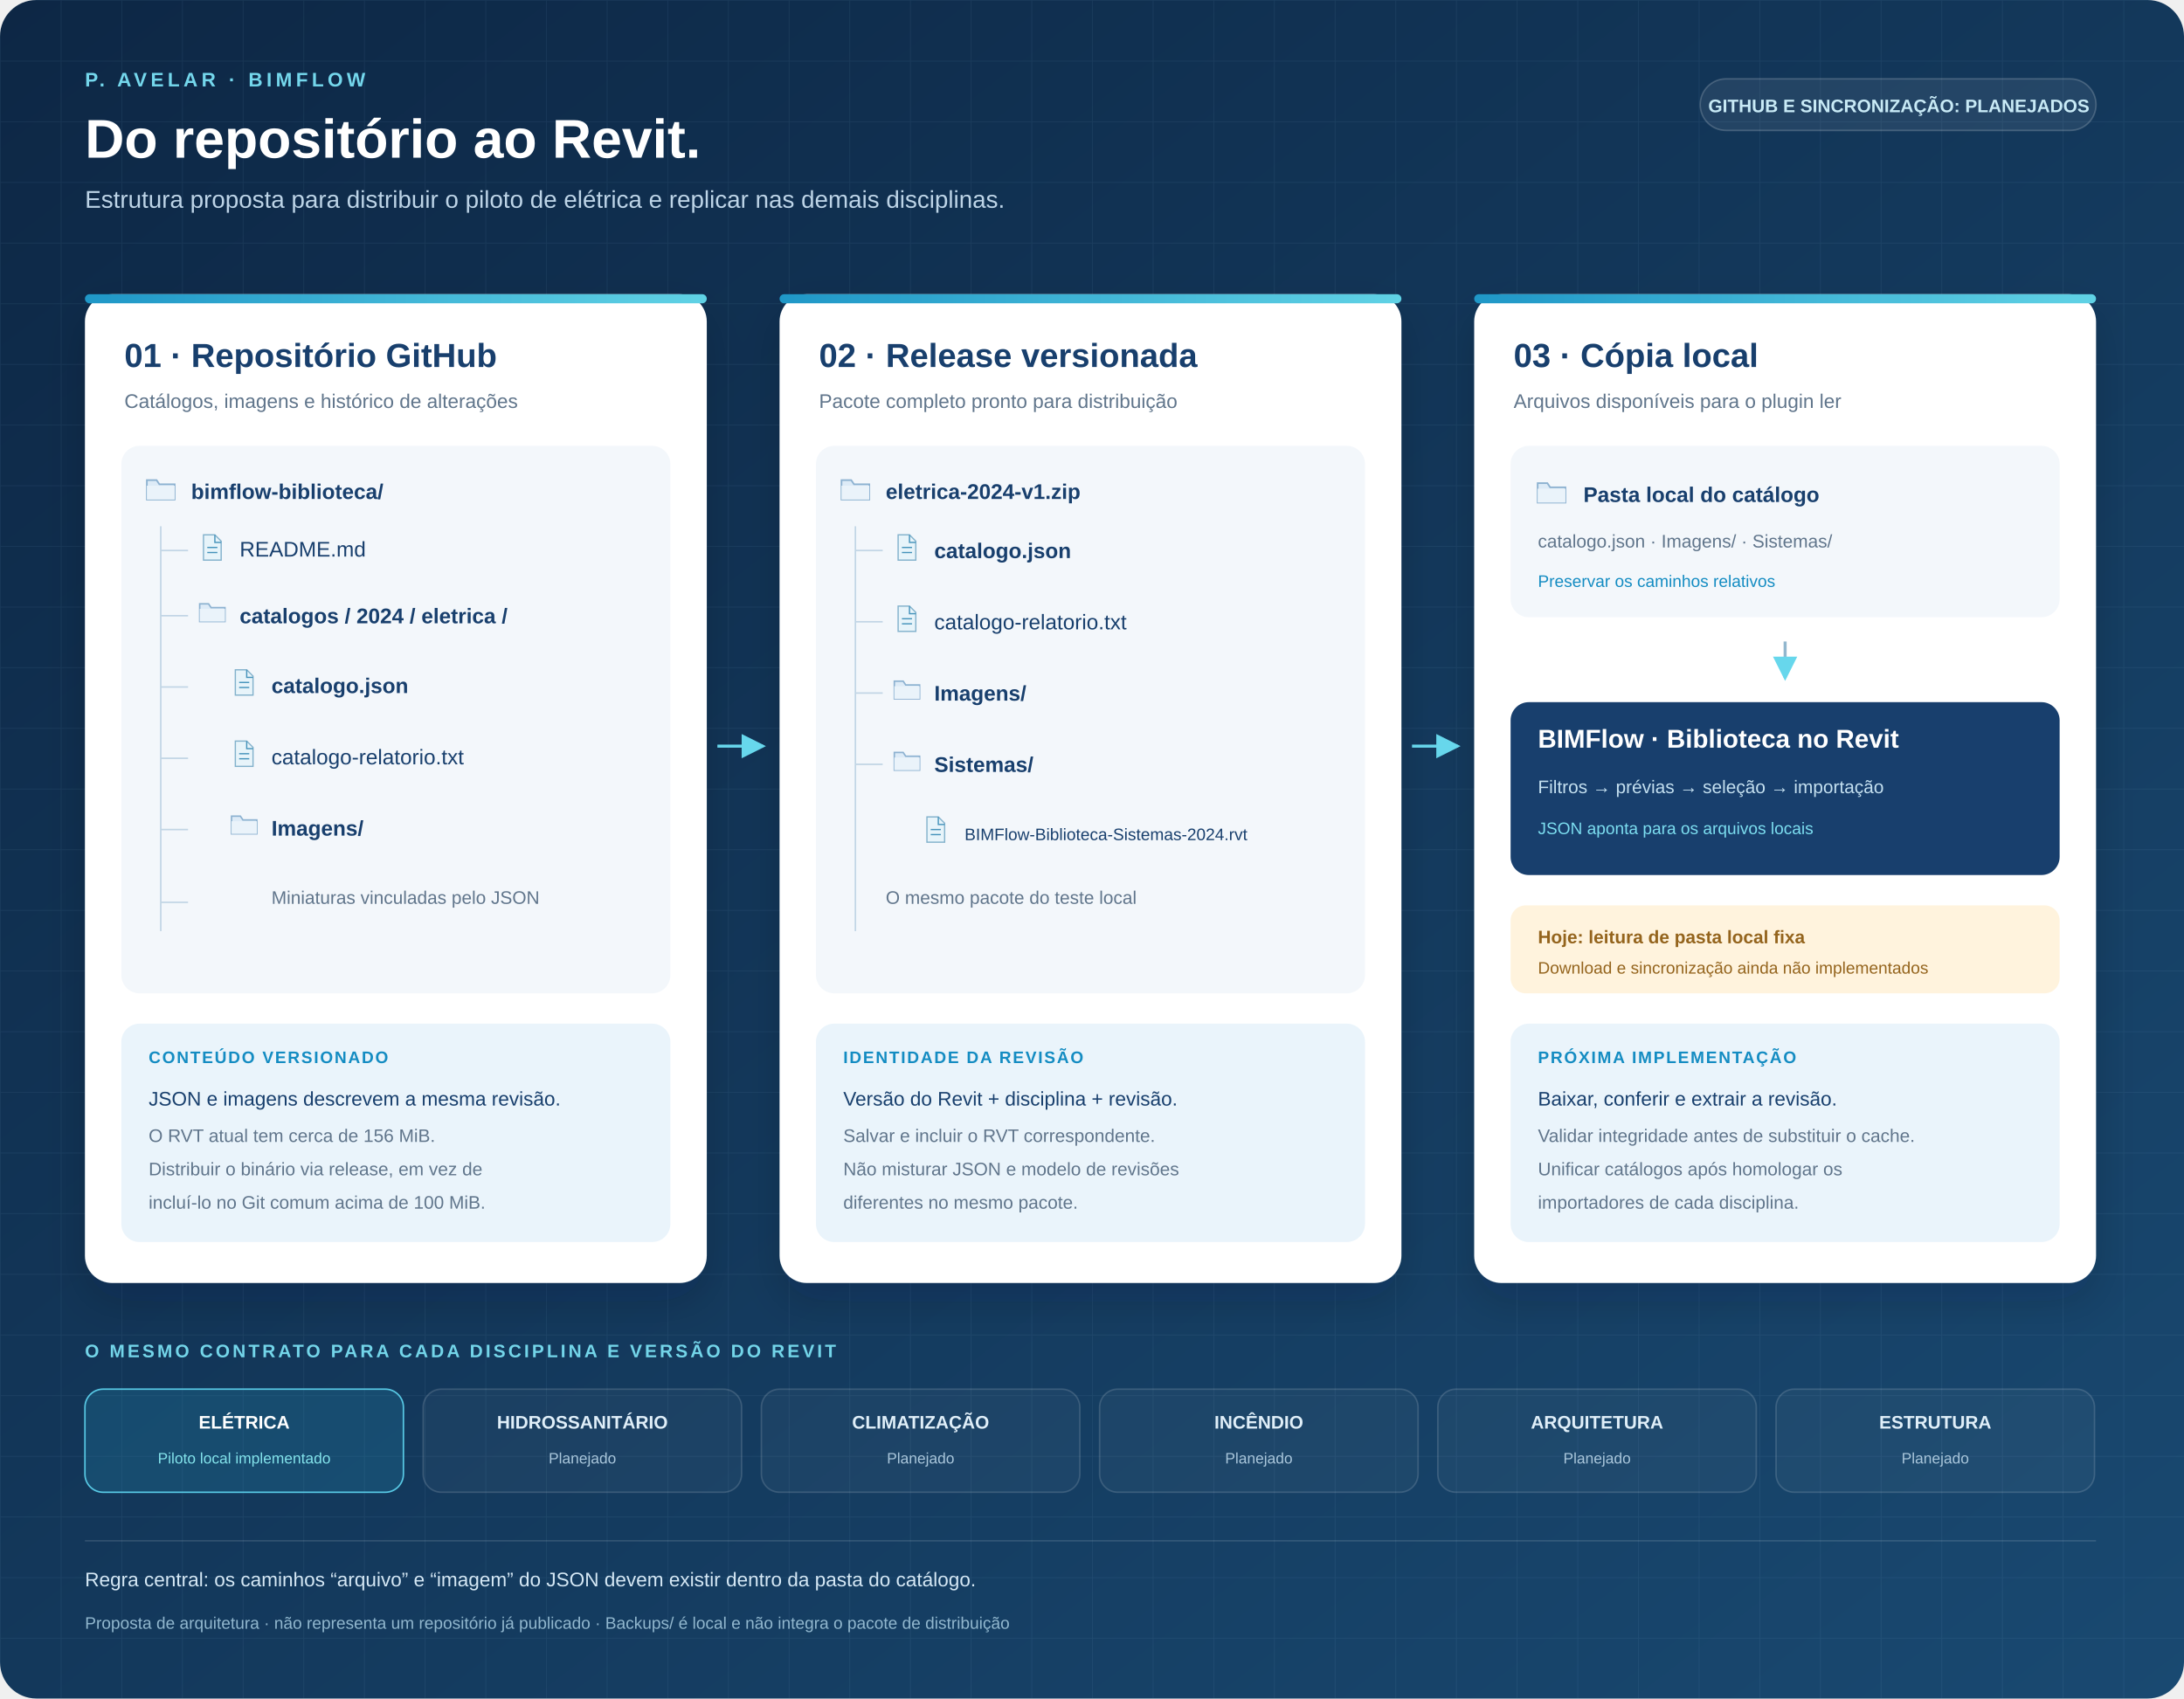
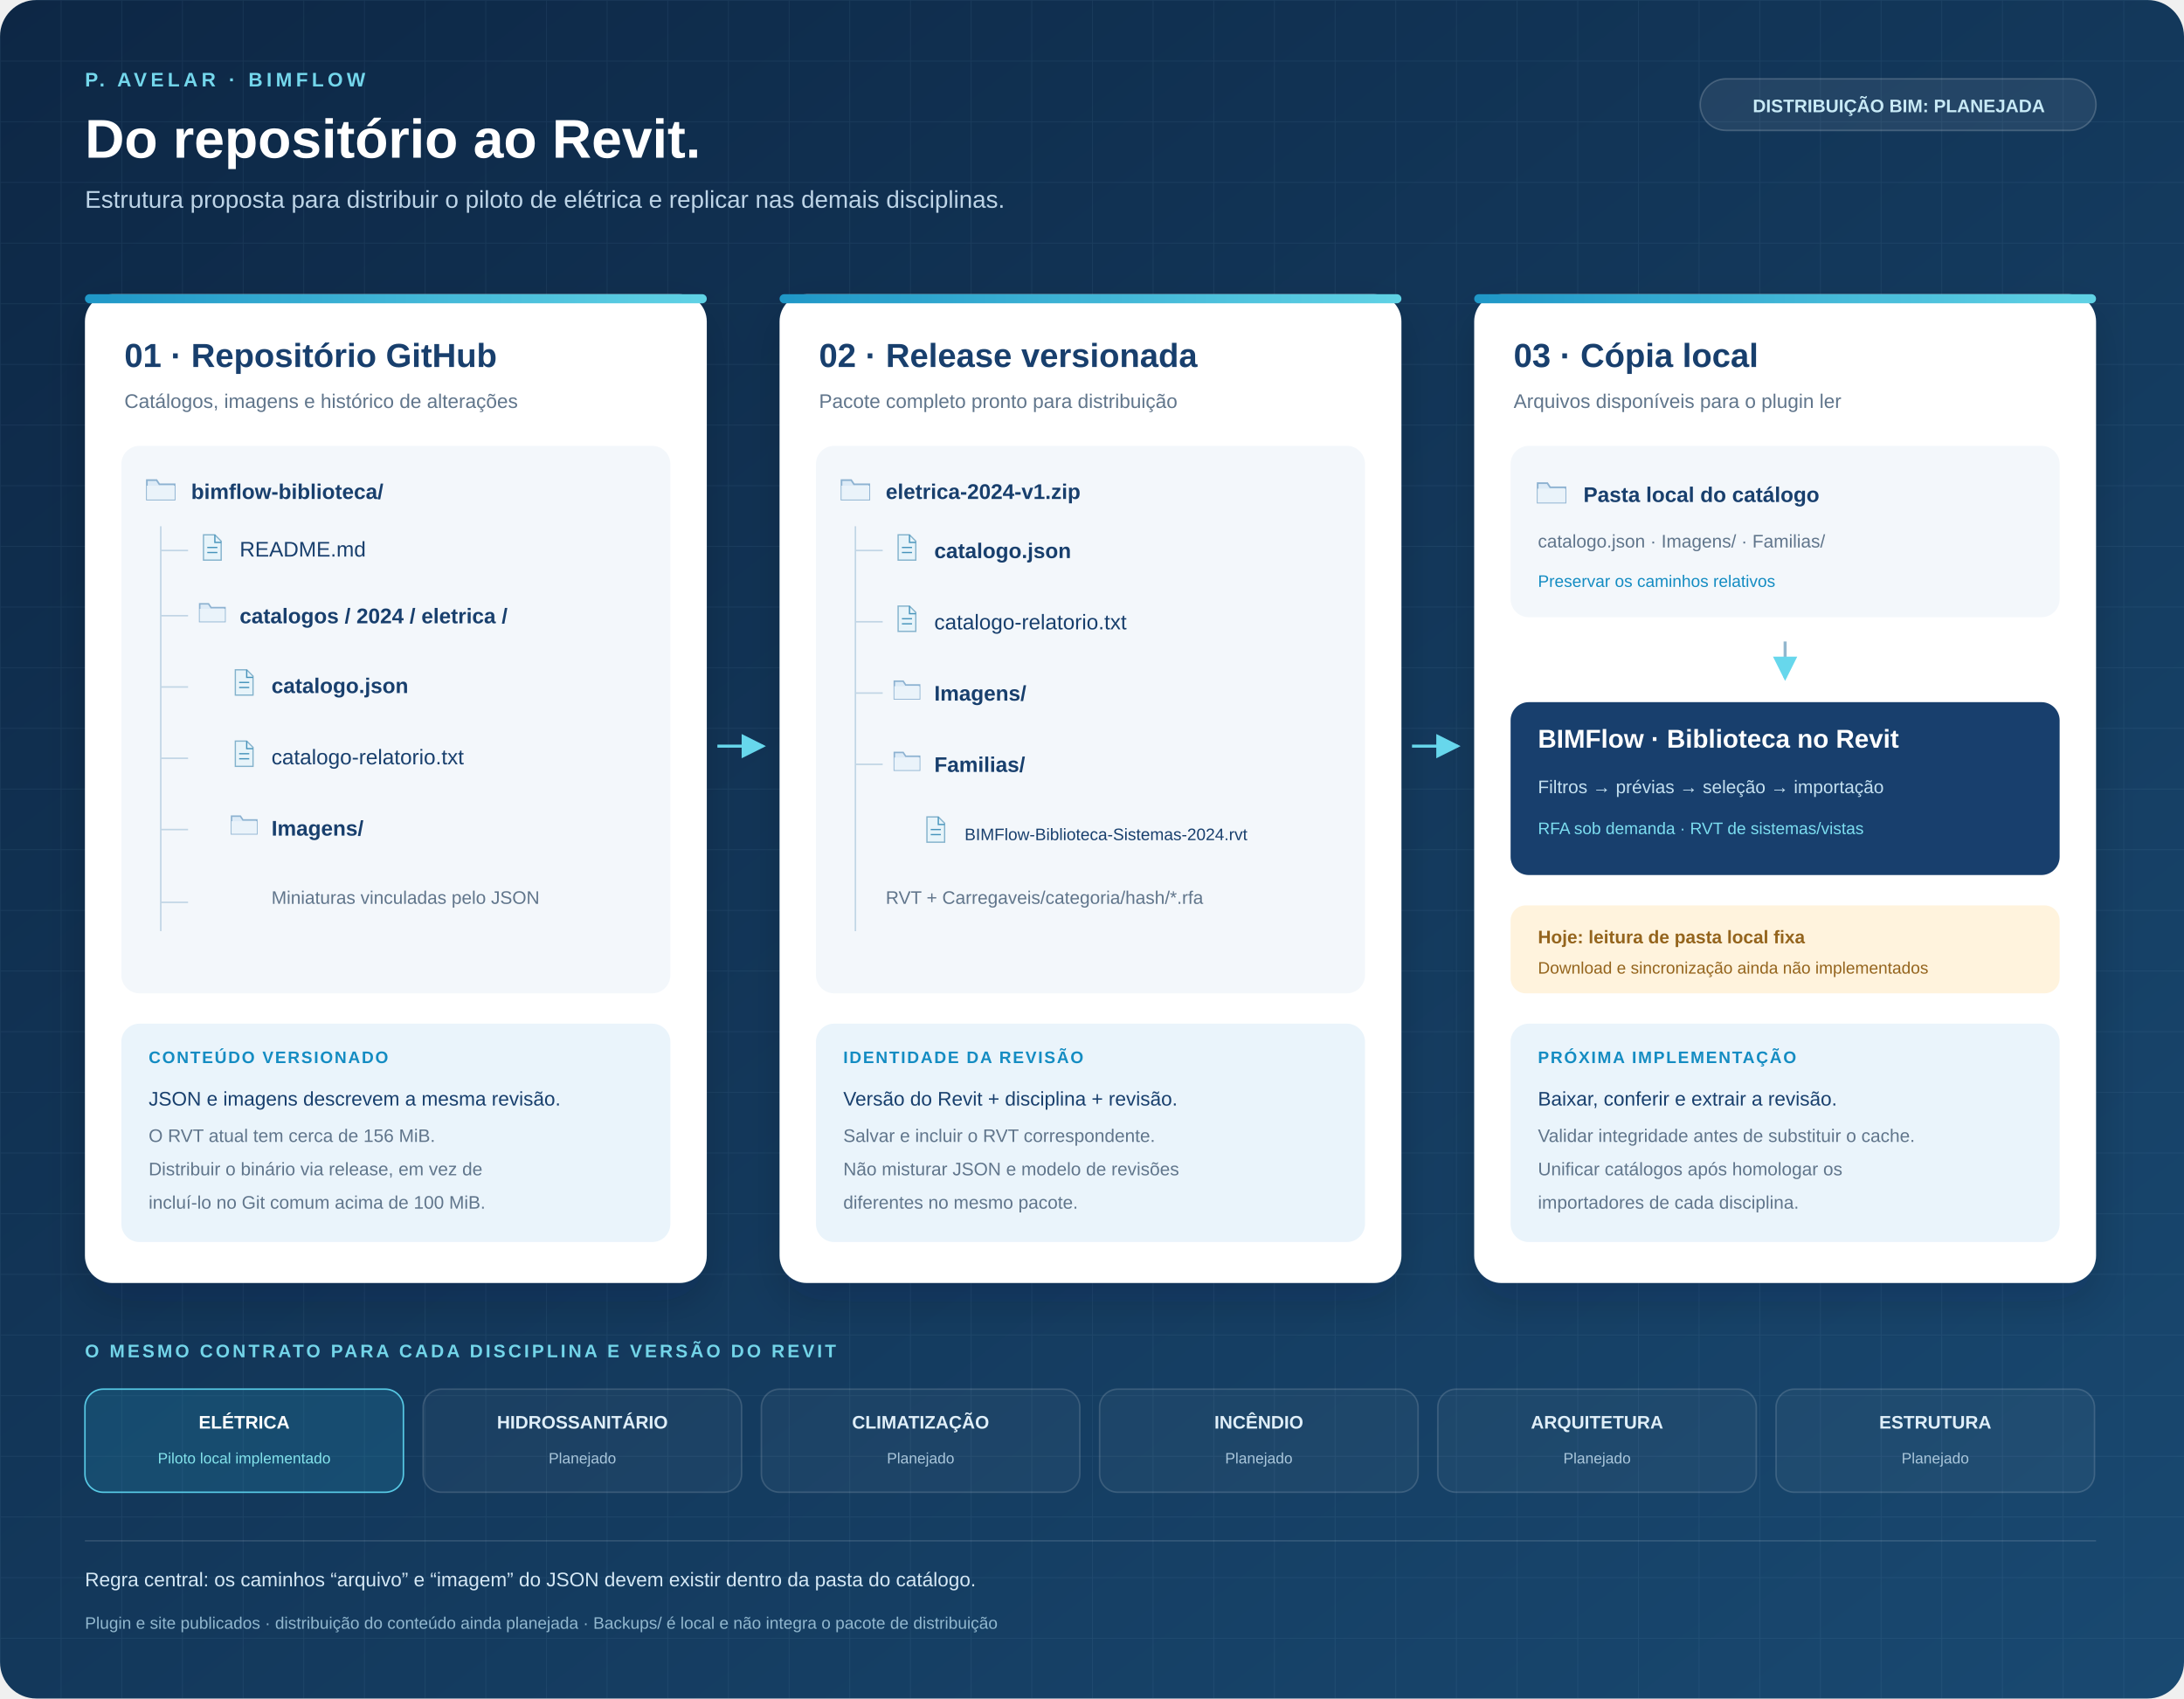
<svg xmlns="http://www.w3.org/2000/svg" width="1440" height="1120" viewBox="0 0 1440 1120" role="img" aria-labelledby="title desc">
  <defs>
    <linearGradient id="bg" x2="1" y2="1">
      <stop stop-color="#0d2745" />
      <stop offset="1" stop-color="#194971" />
    </linearGradient>
    <linearGradient id="accent">
      <stop stop-color="#1f97c7" />
      <stop offset="1" stop-color="#60d2e5" />
    </linearGradient>
    <pattern id="grid" width="40" height="40" patternUnits="userSpaceOnUse">
      <path d="M40 0H0V40" fill="none" stroke="#a4d7f4" stroke-opacity=".07" />
    </pattern>
    <filter id="shadow" x="-.1" y="-.1" width="1.2" height="1.3">
      <feDropShadow dx="0" dy="12" stdDeviation="14" flood-color="#001426" flood-opacity=".17" />
    </filter>
    <marker id="arrow" markerWidth="8" markerHeight="8" refX="7" refY="4" orient="auto">
      <path d="M0 0L8 4L0 8" fill="#67d7ec" />
    </marker>
    <symbol id="folder" viewBox="0 0 24 24">
      <path d="M2 6V19h20V8H11L9 5H2Z" fill="#ddebf7" stroke="#8db2d1" stroke-width="1.2" />
      <path d="M2 9h20v10H2Z" fill="#eaf3fa" />
    </symbol>
    <symbol id="file" viewBox="0 0 24 24">
      <path d="M5 2h9l5 5v15H5Z" fill="#e7f4fa" stroke="#83b2cc" />
      <path d="M14 2v6h5M8 12h8M8 16h8" fill="none" stroke="#4593bb" />
    </symbol>
  </defs>
  <rect width="1440" height="1120" rx="24" fill="url(#bg)" />
  <rect width="1440" height="1120" rx="24" fill="url(#grid)" />
  <g font-family="Segoe UI, Arial, sans-serif">
    <text x="56" y="57" fill="#74d7ec" font-size="13" letter-spacing="2.5" font-weight="700">P. AVELAR · BIMFLOW</text>
    <text x="56" y="104" fill="white" font-size="36" font-weight="700">Do repositório ao Revit.</text>
    <text x="56" y="137" fill="#bdd4e7" font-size="16">Estrutura proposta para distribuir o piloto de elétrica e replicar nas demais disciplinas.</text>
    <rect x="1121" y="52" width="261" height="34" rx="17" fill="#ffffff12" stroke="#ffffff30" />
-     <text x="1252" y="74" fill="#c8eaf6" font-size="12" font-weight="600" text-anchor="middle">GITHUB E SINCRONIZAÇÃO: PLANEJADOS</text>
+     <text x="1252" y="74" fill="#c8eaf6" font-size="12" font-weight="600" text-anchor="middle">DISTRIBUIÇÃO BIM: PLANEJADA</text>
    <g filter="url(#shadow)">
      <rect x="56" y="194" width="410" height="652" rx="18" fill="#ffffff" />
      <rect x="514" y="194" width="410" height="652" rx="18" fill="#ffffff" />
      <rect x="972" y="194" width="410" height="652" rx="18" fill="#ffffff" />
    </g>
    <rect x="56" y="194" width="410" height="6" rx="3" fill="url(#accent)" />
    <rect x="514" y="194" width="410" height="6" rx="3" fill="url(#accent)" />
    <rect x="972" y="194" width="410" height="6" rx="3" fill="url(#accent)" />
    <g fill="#183f6d" font-weight="700" font-size="22">
      <text x="82" y="242">01 · Repositório GitHub</text>
      <text x="540" y="242">02 · Release versionada</text>
      <text x="998" y="242">03 · Cópia local</text>
    </g>
    <g fill="#60758b" font-size="13">
      <text x="82" y="269">Catálogos, imagens e histórico de alterações</text>
      <text x="540" y="269">Pacote completo pronto para distribuição</text>
      <text x="998" y="269">Arquivos disponíveis para o plugin ler</text>
    </g>
    <g stroke="#67d7ec" stroke-width="2" fill="none" marker-end="url(#arrow)">
      <path d="M473 492H503" />
      <path d="M931 492H961" />
    </g>
    <rect x="80" y="294" width="362" height="361" rx="12" fill="#f3f7fb" />
    <g font-size="14" fill="#183f6d">
      <use href="#folder" x="95" y="312" width="22" height="22" />
      <text x="126" y="329" font-weight="700">bimflow-biblioteca/</text>
      <path d="M106 347v267m0-251h18m-18 43h18m-18 47h18m-18 47h18m-18 47h18m-18 48h18" stroke="#c1d5e5" fill="none" />
      <use href="#file" x="130" y="351" width="20" height="20" />
      <text x="158" y="367">README.md</text>
      <use href="#folder" x="130" y="394" width="20" height="20" />
      <text x="158" y="411" font-weight="600">catalogos / 2024 / eletrica /</text>
      <use href="#file" x="151" y="440" width="20" height="20" />
      <text x="179" y="457" font-weight="600">catalogo.json</text>
      <use href="#file" x="151" y="487" width="20" height="20" />
      <text x="179" y="504">catalogo-relatorio.txt</text>
      <use href="#folder" x="151" y="534" width="20" height="20" />
      <text x="179" y="551" font-weight="600">Imagens/</text>
      <text x="179" y="596" fill="#60758b" font-size="12">Miniaturas vinculadas pelo JSON</text>
    </g>
    <rect x="80" y="675" width="362" height="144" rx="12" fill="#eaf4fb" />
    <text x="98" y="701" fill="#148cc2" font-size="11" font-weight="700" letter-spacing="1">CONTEÚDO VERSIONADO</text>
    <text x="98" y="729" fill="#183f6d" font-size="13">JSON e imagens descrevem a mesma revisão.</text>
    <text x="98" y="753" fill="#60758b" font-size="12">O RVT atual tem cerca de 156 MiB.</text>
    <text x="98" y="775" fill="#60758b" font-size="12">Distribuir o binário via release, em vez de</text>
    <text x="98" y="797" fill="#60758b" font-size="12">incluí-lo no Git comum acima de 100 MiB.</text>
    <rect x="538" y="294" width="362" height="361" rx="12" fill="#f3f7fb" />
    <g font-size="14" fill="#183f6d">
      <use href="#folder" x="553" y="312" width="22" height="22" />
      <text x="584" y="329" font-weight="700">eletrica-2024-v1.zip</text>
      <path d="M564 347v267m0-251h18m-18 47h18m-18 47h18m-18 47h18" stroke="#c1d5e5" fill="none" />
      <use href="#file" x="588" y="351" width="20" height="20" />
      <text x="616" y="368" font-weight="600">catalogo.json</text>
      <use href="#file" x="588" y="398" width="20" height="20" />
      <text x="616" y="415">catalogo-relatorio.txt</text>
      <use href="#folder" x="588" y="445" width="20" height="20" />
      <text x="616" y="462" font-weight="600">Imagens/</text>
      <use href="#folder" x="588" y="492" width="20" height="20" />
-       <text x="616" y="509" font-weight="600">Sistemas/</text>
+       <text x="616" y="509" font-weight="600">Familias/</text>
      <use href="#file" x="607" y="537" width="20" height="20" />
      <text x="636" y="554" font-size="11">BIMFlow-Biblioteca-Sistemas-2024.rvt</text>
-       <text x="584" y="596" fill="#60758b" font-size="12">O mesmo pacote do teste local</text>
+       <text x="584" y="596" fill="#60758b" font-size="12">RVT + Carregaveis/categoria/hash/*.rfa</text>
    </g>
    <rect x="538" y="675" width="362" height="144" rx="12" fill="#eaf4fb" />
    <text x="556" y="701" fill="#148cc2" font-size="11" font-weight="700" letter-spacing="1">IDENTIDADE DA REVISÃO</text>
    <text x="556" y="729" fill="#183f6d" font-size="13">Versão do Revit + disciplina + revisão.</text>
    <text x="556" y="753" fill="#60758b" font-size="12">Salvar e incluir o RVT correspondente.</text>
    <text x="556" y="775" fill="#60758b" font-size="12">Não misturar JSON e modelo de revisões</text>
    <text x="556" y="797" fill="#60758b" font-size="12">diferentes no mesmo pacote.</text>
    <rect x="996" y="294" width="362" height="113" rx="12" fill="#f3f7fb" />
    <use href="#folder" x="1012" y="314" width="22" height="22" />
    <text x="1044" y="331" fill="#183f6d" font-size="14" font-weight="700">Pasta local do catálogo</text>
-     <text x="1014" y="361" fill="#60758b" font-size="12">catalogo.json · Imagens/ · Sistemas/</text>
+     <text x="1014" y="361" fill="#60758b" font-size="12">catalogo.json · Imagens/ · Familias/</text>
    <text x="1014" y="387" fill="#148cc2" font-size="11">Preservar os caminhos relativos</text>
    <path d="M1177 423v24" fill="none" stroke="#92b7ce" stroke-width="2" marker-end="url(#arrow)" />
    <rect x="996" y="463" width="362" height="114" rx="12" fill="#183f6d" />
    <text x="1014" y="493" fill="white" font-size="17" font-weight="700">BIMFlow · Biblioteca no Revit</text>
    <text x="1014" y="523" fill="#c4e0f0" font-size="12">Filtros → prévias → seleção → importação</text>
-     <text x="1014" y="550" fill="#7cdef0" font-size="11">JSON aponta para os arquivos locais</text>
+     <text x="1014" y="550" fill="#7cdef0" font-size="11">RFA sob demanda · RVT de sistemas/vistas</text>
    <rect x="996" y="597" width="362" height="58" rx="10" fill="#fff3dd" />
    <text x="1014" y="622" fill="#94641d" font-size="12" font-weight="600">Hoje: leitura de pasta local fixa</text>
    <text x="1014" y="642" fill="#94641d" font-size="11">Download e sincronização ainda não implementados</text>
    <rect x="996" y="675" width="362" height="144" rx="12" fill="#eaf4fb" />
    <text x="1014" y="701" fill="#148cc2" font-size="11" font-weight="700" letter-spacing="1">PRÓXIMA IMPLEMENTAÇÃO</text>
    <text x="1014" y="729" fill="#183f6d" font-size="13">Baixar, conferir e extrair a revisão.</text>
    <text x="1014" y="753" fill="#60758b" font-size="12">Validar integridade antes de substituir o cache.</text>
    <text x="1014" y="775" fill="#60758b" font-size="12">Unificar catálogos após homologar os</text>
    <text x="1014" y="797" fill="#60758b" font-size="12">importadores de cada disciplina.</text>
    <text x="56" y="895" fill="#73d5e9" font-size="12" letter-spacing="1.8" font-weight="700">O MESMO CONTRATO PARA CADA DISCIPLINA E VERSÃO DO REVIT</text>
    <g font-size="12" text-anchor="middle">
      <rect x="56" y="916" width="210" height="68" rx="12" fill="#279ac135" stroke="#57c8e4" />
      <text x="161" y="942" fill="white" font-weight="700">ELÉTRICA</text>
      <text x="161" y="965" fill="#83e3eb" font-size="10">Piloto local implementado</text>
      <g fill="#ffffff09" stroke="#ffffff25">
        <rect x="279" y="916" width="210" height="68" rx="12" />
        <rect x="502" y="916" width="210" height="68" rx="12" />
        <rect x="725" y="916" width="210" height="68" rx="12" />
        <rect x="948" y="916" width="210" height="68" rx="12" />
        <rect x="1171" y="916" width="210" height="68" rx="12" />
      </g>
      <g fill="#e0eff9" font-weight="600">
        <text x="384" y="942">HIDROSSANITÁRIO</text>
        <text x="607" y="942">CLIMATIZAÇÃO</text>
        <text x="830" y="942">INCÊNDIO</text>
        <text x="1053" y="942">ARQUITETURA</text>
        <text x="1276" y="942">ESTRUTURA</text>
      </g>
      <g fill="#a9c6db" font-size="10">
        <text x="384" y="965">Planejado</text>
        <text x="607" y="965">Planejado</text>
        <text x="830" y="965">Planejado</text>
        <text x="1053" y="965">Planejado</text>
        <text x="1276" y="965">Planejado</text>
      </g>
    </g>
    <path d="M56 1016H1382" stroke="#ffffff20" />
    <text x="56" y="1046" fill="#d5e8f5" font-size="13">Regra central: os caminhos “arquivo” e “imagem” do JSON devem existir dentro da pasta do catálogo.</text>
-     <text x="56" y="1074" fill="#91b7ce" font-size="11">Proposta de arquitetura · não representa um repositório já publicado · Backups/ é local e não integra o pacote de distribuição</text>
+     <text x="56" y="1074" fill="#91b7ce" font-size="11">Plugin e site publicados · distribuição do conteúdo ainda planejada · Backups/ é local e não integra o pacote de distribuição</text>
  </g>
</svg>
